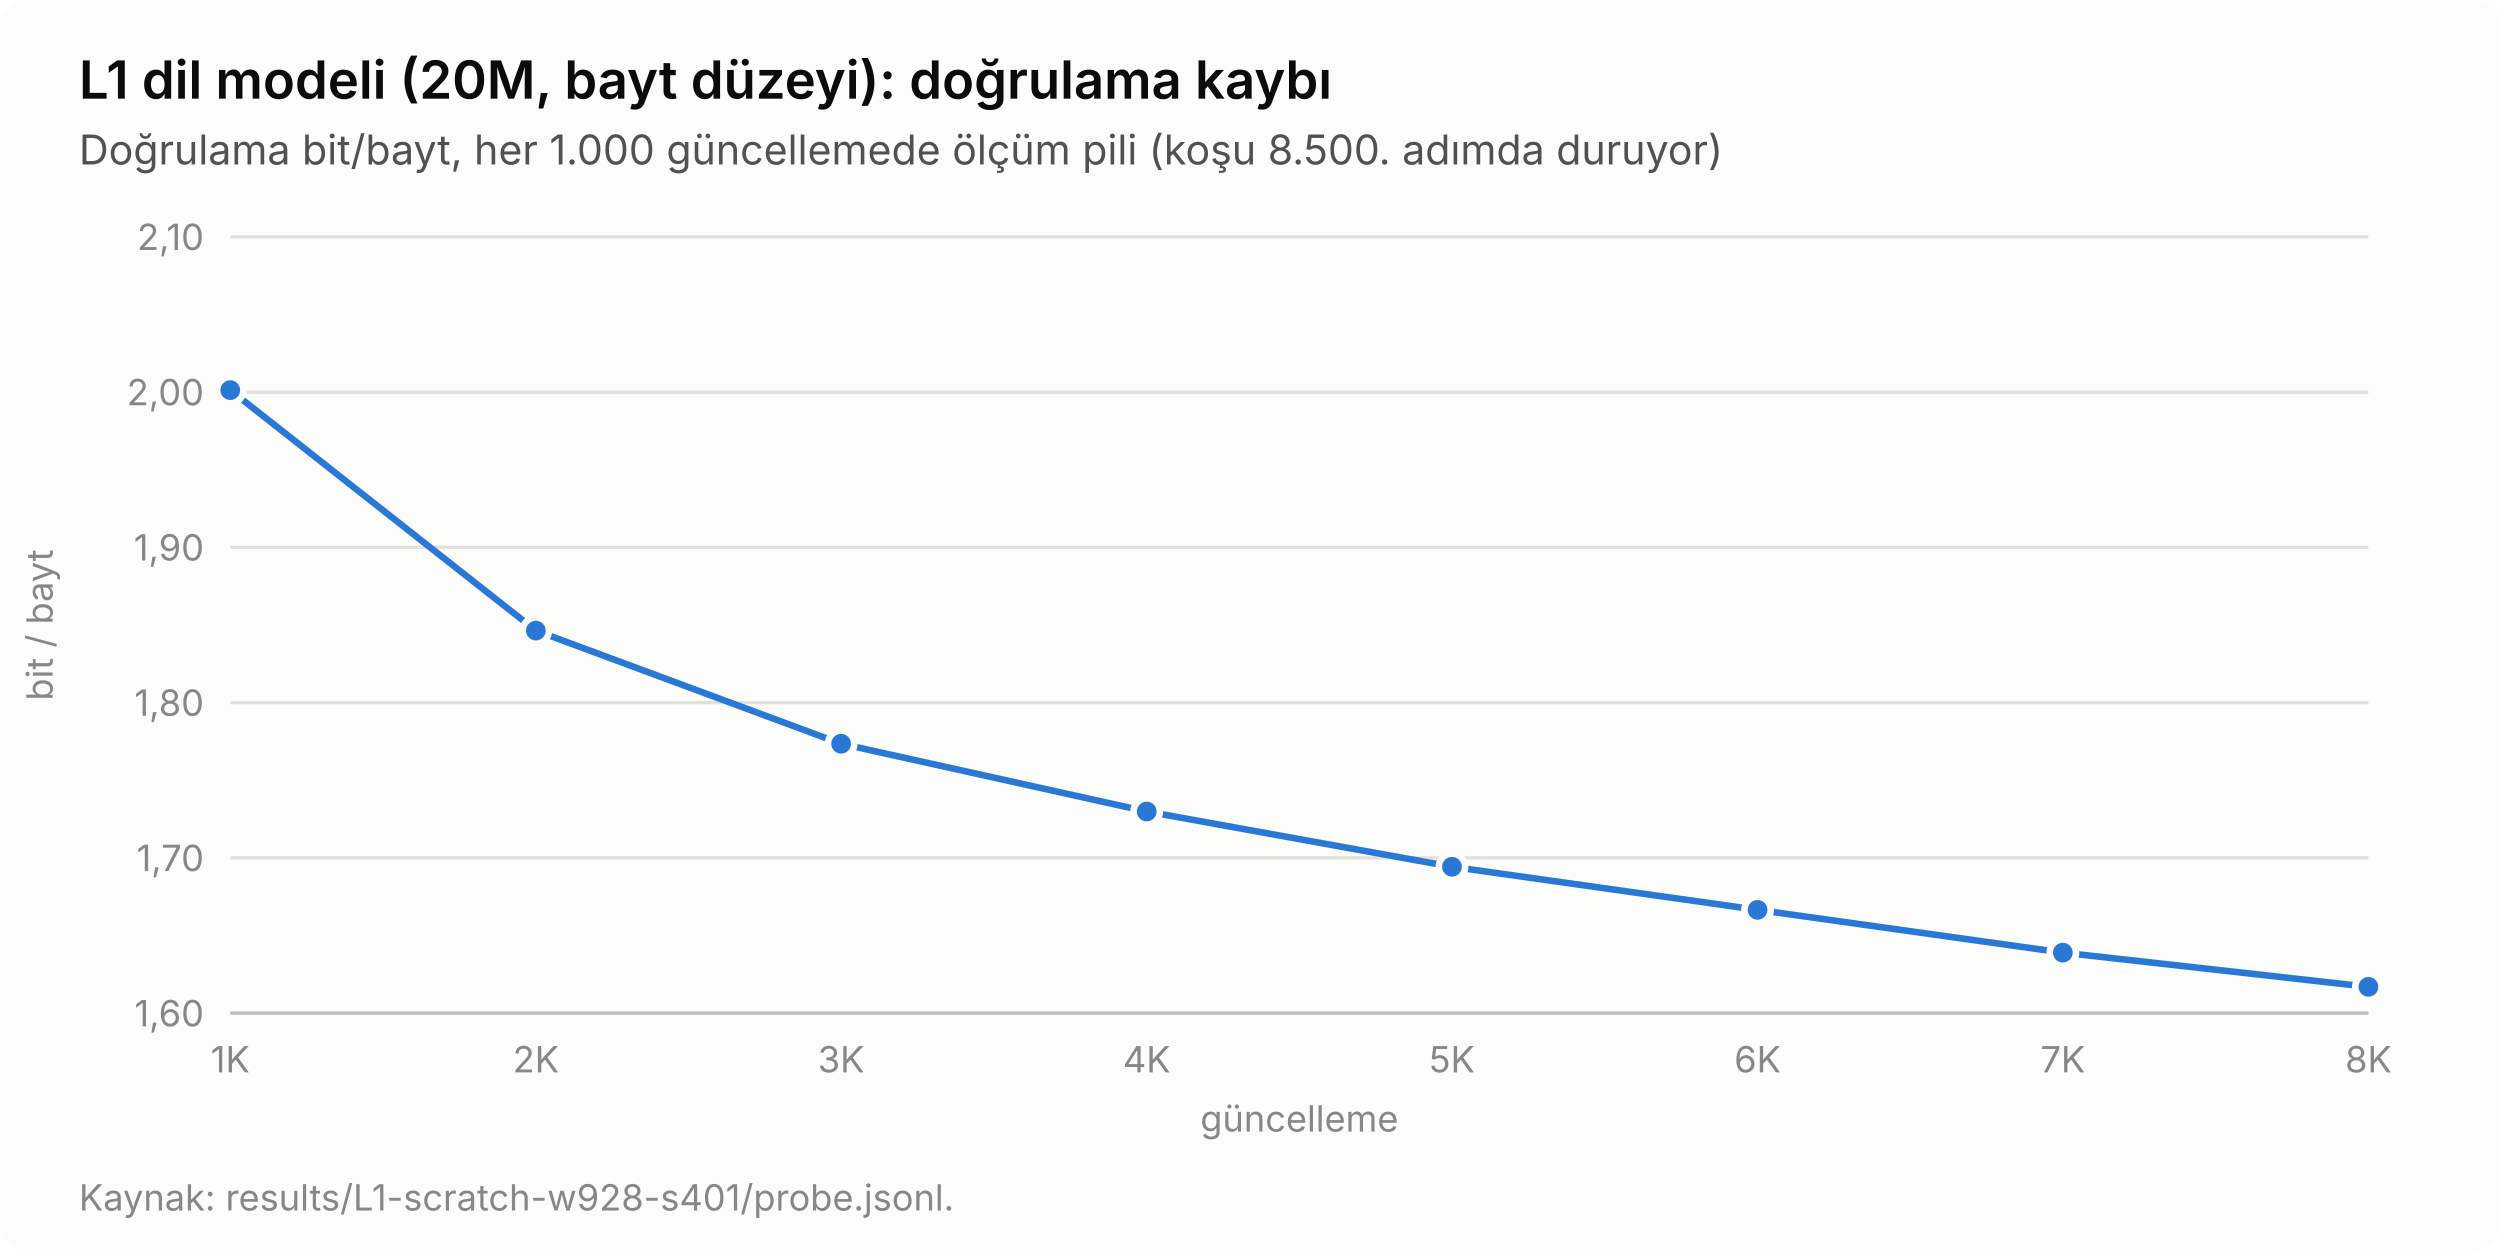
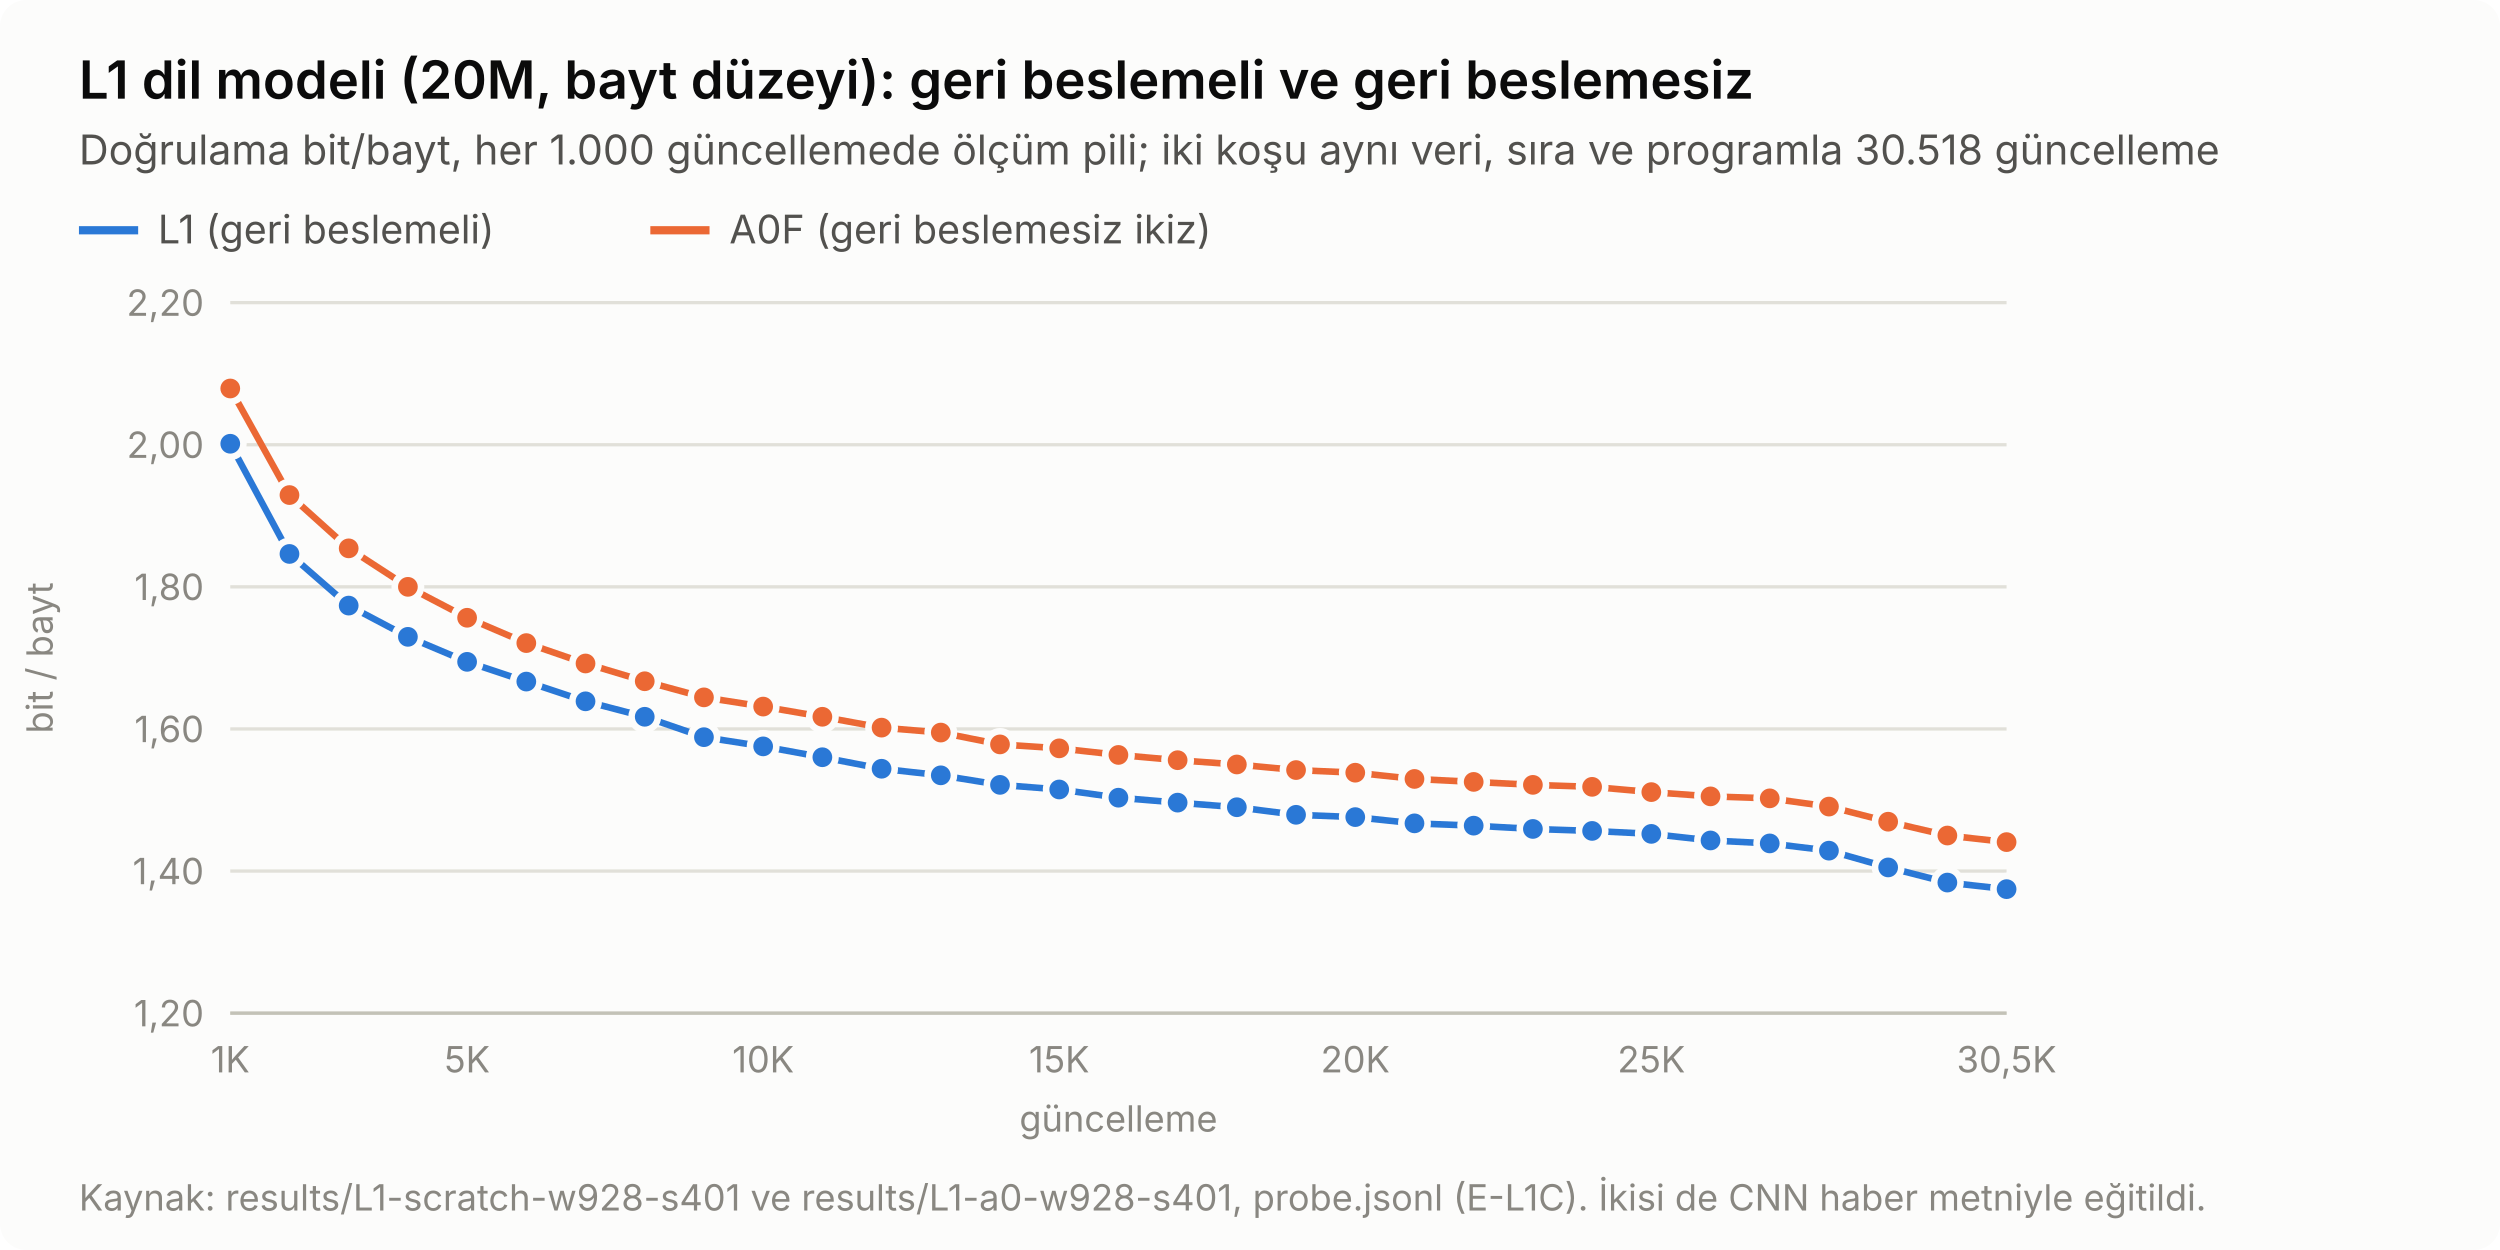
<svg xmlns="http://www.w3.org/2000/svg" width="760" height="380" viewBox="0 0 760 380" role="img" aria-labelledby="t d">
  <style>
.bg{fill:#fcfcfb}.t1{fill:#0b0b0b}.t2{fill:#52514e}.tm{fill:#898781}.grid{stroke:#e1e0d9}.axis{stroke:#c3c2b7}.ring{stroke:#fcfcfb}
.l1{stroke:#2a78d6}.l2{stroke:#eb6834}.l3{stroke:#1baf7a}.l4{stroke:#eda100}
.f1{fill:#2a78d6}.f2{fill:#eb6834}.f3{fill:#1baf7a}.f4{fill:#eda100}
@media (prefers-color-scheme:dark){.bg{fill:#1a1a19}.t1{fill:#f0efec}.t2{fill:#c3c2b7}.grid{stroke:#2c2c2a}.axis{stroke:#383835}
.ring{stroke:#1a1a19}.l1{stroke:#3987e5}.l2{stroke:#d95926}.l3{stroke:#199e70}.l4{stroke:#c98500}
.f1{fill:#3987e5}.f2{fill:#d95926}.f3{fill:#199e70}.f4{fill:#c98500}}
text{font-family:system-ui,-apple-system,'Segoe UI',sans-serif}
</style>
  <rect class="bg" width="760" height="380" rx="8" />
-   <text class="t1" x="24.0" y="30.0" font-size="16" font-weight="600" text-anchor="start">L1 dil modeli (20M, bayt düzeyi): doğrulama kaybı</text>
-   <text class="t2" x="24.0" y="50.0" font-size="12.5" font-weight="400" text-anchor="start">Doğrulama bit/bayt, her 1.000 güncellemede ölçüm pili (koşu 8.500. adımda duruyor)</text>
-   <line class="grid" x1="70.0" y1="308.0" x2="720.0" y2="308.0" stroke-width="1" />
-   <text class="tm" x="62.0" y="312.0" font-size="11" font-weight="400" text-anchor="end">1,60</text>
-   <line class="grid" x1="70.0" y1="260.8" x2="720.0" y2="260.8" stroke-width="1" />
-   <text class="tm" x="62.0" y="264.8" font-size="11" font-weight="400" text-anchor="end">1,70</text>
-   <line class="grid" x1="70.0" y1="213.6" x2="720.0" y2="213.6" stroke-width="1" />
-   <text class="tm" x="62.0" y="217.6" font-size="11" font-weight="400" text-anchor="end">1,80</text>
-   <line class="grid" x1="70.0" y1="166.4" x2="720.0" y2="166.4" stroke-width="1" />
-   <text class="tm" x="62.0" y="170.4" font-size="11" font-weight="400" text-anchor="end">1,90</text>
-   <line class="grid" x1="70.0" y1="119.2" x2="720.0" y2="119.2" stroke-width="1" />
-   <text class="tm" x="62.0" y="123.2" font-size="11" font-weight="400" text-anchor="end">2,00</text>
-   <line class="grid" x1="70.0" y1="72.0" x2="720.0" y2="72.0" stroke-width="1" />
-   <text class="tm" x="62.0" y="76.0" font-size="11" font-weight="400" text-anchor="end">2,10</text>
-   <line class="axis" x1="70.0" y1="308.0" x2="720.0" y2="308.0" stroke-width="1" />
+   <text class="t1" x="24.0" y="30.0" font-size="16" font-weight="600" text-anchor="start">L1 dil modeli (20M, bayt düzeyi): geri beslemeli ve geri beslemesiz</text>
+   <text class="t2" x="24.0" y="50.0" font-size="12.5" font-weight="400" text-anchor="start">Doğrulama bit/bayt, her 1.000 güncellemede ölçüm pili; iki koşu aynı veri, sıra ve programla 30.518 güncelleme</text>
+   <line class="l1" x1="24.0" y1="70.0" x2="42.0" y2="70.0" stroke-width="2.5" />
+   <text class="t2" x="48.0" y="74.0" font-size="12" font-weight="400" text-anchor="start">L1 (geri beslemeli)</text>
+   <line class="l2" x1="197.7" y1="70.0" x2="215.7" y2="70.0" stroke-width="2.5" />
+   <text class="t2" x="221.7" y="74.0" font-size="12" font-weight="400" text-anchor="start">A0F (geri beslemesiz ikiz)</text>
+   <line class="grid" x1="70.0" y1="308.0" x2="610.0" y2="308.0" stroke-width="1" />
+   <text class="tm" x="62.0" y="312.0" font-size="11" font-weight="400" text-anchor="end">1,20</text>
+   <line class="grid" x1="70.0" y1="264.8" x2="610.0" y2="264.8" stroke-width="1" />
+   <text class="tm" x="62.0" y="268.8" font-size="11" font-weight="400" text-anchor="end">1,40</text>
+   <line class="grid" x1="70.0" y1="221.6" x2="610.0" y2="221.6" stroke-width="1" />
+   <text class="tm" x="62.0" y="225.6" font-size="11" font-weight="400" text-anchor="end">1,60</text>
+   <line class="grid" x1="70.0" y1="178.4" x2="610.0" y2="178.4" stroke-width="1" />
+   <text class="tm" x="62.0" y="182.4" font-size="11" font-weight="400" text-anchor="end">1,80</text>
+   <line class="grid" x1="70.0" y1="135.2" x2="610.0" y2="135.2" stroke-width="1" />
+   <text class="tm" x="62.0" y="139.2" font-size="11" font-weight="400" text-anchor="end">2,00</text>
+   <line class="grid" x1="70.0" y1="92.0" x2="610.0" y2="92.0" stroke-width="1" />
+   <text class="tm" x="62.0" y="96.0" font-size="11" font-weight="400" text-anchor="end">2,20</text>
+   <line class="axis" x1="70.0" y1="308.0" x2="610.0" y2="308.0" stroke-width="1" />
  <text class="tm" x="70.0" y="326.0" font-size="11" font-weight="400" text-anchor="middle">1K</text>
-   <text class="tm" x="162.9" y="326.0" font-size="11" font-weight="400" text-anchor="middle">2K</text>
-   <text class="tm" x="255.7" y="326.0" font-size="11" font-weight="400" text-anchor="middle">3K</text>
-   <text class="tm" x="348.6" y="326.0" font-size="11" font-weight="400" text-anchor="middle">4K</text>
-   <text class="tm" x="441.4" y="326.0" font-size="11" font-weight="400" text-anchor="middle">5K</text>
-   <text class="tm" x="534.3" y="326.0" font-size="11" font-weight="400" text-anchor="middle">6K</text>
-   <text class="tm" x="627.1" y="326.0" font-size="11" font-weight="400" text-anchor="middle">7K</text>
-   <text class="tm" x="720.0" y="326.0" font-size="11" font-weight="400" text-anchor="middle">8K</text>
-   <text class="tm" x="395.0" y="344.0" font-size="11" font-weight="400" text-anchor="middle">güncelleme</text>
-   <text class="tm" font-size="11" transform="translate(16 190.0) rotate(-90)" text-anchor="middle">bit / bayt</text>
-   <polyline class="l1" fill="none" stroke-width="2" stroke-linejoin="round" stroke-linecap="round" points="70.0,118.6 162.9,191.7 255.7,226.1 348.6,246.7 441.4,263.5 534.3,276.6 627.1,289.6 720.0,300.0" />
-   <circle class="f1 ring" cx="70.0" cy="118.6" r="4" stroke-width="2" />
-   <circle class="f1 ring" cx="162.9" cy="191.7" r="4" stroke-width="2" />
-   <circle class="f1 ring" cx="255.7" cy="226.1" r="4" stroke-width="2" />
-   <circle class="f1 ring" cx="348.6" cy="246.7" r="4" stroke-width="2" />
-   <circle class="f1 ring" cx="441.4" cy="263.5" r="4" stroke-width="2" />
-   <circle class="f1 ring" cx="534.3" cy="276.6" r="4" stroke-width="2" />
-   <circle class="f1 ring" cx="627.1" cy="289.6" r="4" stroke-width="2" />
-   <circle class="f1 ring" cx="720.0" cy="300.0" r="4" stroke-width="2" />
-   <text class="tm" x="24.0" y="368.0" font-size="11" font-weight="400" text-anchor="start">Kaynak: results/L1-scratch-w928-s401/probe.jsonl.</text>
+   <text class="tm" x="88.0" y="326.0" font-size="11" font-weight="400" text-anchor="middle" />
+   <text class="tm" x="106.0" y="326.0" font-size="11" font-weight="400" text-anchor="middle" />
+   <text class="tm" x="124.0" y="326.0" font-size="11" font-weight="400" text-anchor="middle" />
+   <text class="tm" x="142.0" y="326.0" font-size="11" font-weight="400" text-anchor="middle">5K</text>
+   <text class="tm" x="160.0" y="326.0" font-size="11" font-weight="400" text-anchor="middle" />
+   <text class="tm" x="178.0" y="326.0" font-size="11" font-weight="400" text-anchor="middle" />
+   <text class="tm" x="196.0" y="326.0" font-size="11" font-weight="400" text-anchor="middle" />
+   <text class="tm" x="214.0" y="326.0" font-size="11" font-weight="400" text-anchor="middle" />
+   <text class="tm" x="232.0" y="326.0" font-size="11" font-weight="400" text-anchor="middle">10K</text>
+   <text class="tm" x="250.0" y="326.0" font-size="11" font-weight="400" text-anchor="middle" />
+   <text class="tm" x="268.0" y="326.0" font-size="11" font-weight="400" text-anchor="middle" />
+   <text class="tm" x="286.0" y="326.0" font-size="11" font-weight="400" text-anchor="middle" />
+   <text class="tm" x="304.0" y="326.0" font-size="11" font-weight="400" text-anchor="middle" />
+   <text class="tm" x="322.0" y="326.0" font-size="11" font-weight="400" text-anchor="middle">15K</text>
+   <text class="tm" x="340.0" y="326.0" font-size="11" font-weight="400" text-anchor="middle" />
+   <text class="tm" x="358.0" y="326.0" font-size="11" font-weight="400" text-anchor="middle" />
+   <text class="tm" x="376.0" y="326.0" font-size="11" font-weight="400" text-anchor="middle" />
+   <text class="tm" x="394.0" y="326.0" font-size="11" font-weight="400" text-anchor="middle" />
+   <text class="tm" x="412.0" y="326.0" font-size="11" font-weight="400" text-anchor="middle">20K</text>
+   <text class="tm" x="430.0" y="326.0" font-size="11" font-weight="400" text-anchor="middle" />
+   <text class="tm" x="448.0" y="326.0" font-size="11" font-weight="400" text-anchor="middle" />
+   <text class="tm" x="466.0" y="326.0" font-size="11" font-weight="400" text-anchor="middle" />
+   <text class="tm" x="484.0" y="326.0" font-size="11" font-weight="400" text-anchor="middle" />
+   <text class="tm" x="502.0" y="326.0" font-size="11" font-weight="400" text-anchor="middle">25K</text>
+   <text class="tm" x="520.0" y="326.0" font-size="11" font-weight="400" text-anchor="middle" />
+   <text class="tm" x="538.0" y="326.0" font-size="11" font-weight="400" text-anchor="middle" />
+   <text class="tm" x="556.0" y="326.0" font-size="11" font-weight="400" text-anchor="middle" />
+   <text class="tm" x="574.0" y="326.0" font-size="11" font-weight="400" text-anchor="middle" />
+   <text class="tm" x="592.0" y="326.0" font-size="11" font-weight="400" text-anchor="middle" />
+   <text class="tm" x="610.0" y="326.0" font-size="11" font-weight="400" text-anchor="middle">30,5K</text>
+   <text class="tm" x="340.0" y="344.0" font-size="11" font-weight="400" text-anchor="middle">güncelleme</text>
+   <text class="tm" font-size="11" transform="translate(16 200.0) rotate(-90)" text-anchor="middle">bit / bayt</text>
+   <polyline class="l1" fill="none" stroke-width="2" stroke-linejoin="round" stroke-linecap="round" points="70.0,134.9 88.0,168.4 106.0,184.1 124.0,193.6 142.0,201.2 160.0,207.2 178.0,213.2 196.0,217.9 214.0,224.1 232.0,226.9 250.0,230.2 268.0,233.7 286.0,235.7 304.0,238.6 322.0,240.0 340.0,242.5 358.0,244.0 376.0,245.4 394.0,247.7 412.0,248.4 430.0,250.3 448.0,251.0 466.0,252.0 484.0,252.6 502.0,253.5 520.0,255.5 538.0,256.4 556.0,258.6 574.0,263.7 592.0,268.3 610.0,270.3" />
+   <circle class="f1 ring" cx="70.0" cy="134.9" r="4" stroke-width="2" />
+   <circle class="f1 ring" cx="88.0" cy="168.4" r="4" stroke-width="2" />
+   <circle class="f1 ring" cx="106.0" cy="184.1" r="4" stroke-width="2" />
+   <circle class="f1 ring" cx="124.0" cy="193.6" r="4" stroke-width="2" />
+   <circle class="f1 ring" cx="142.0" cy="201.2" r="4" stroke-width="2" />
+   <circle class="f1 ring" cx="160.0" cy="207.2" r="4" stroke-width="2" />
+   <circle class="f1 ring" cx="178.0" cy="213.2" r="4" stroke-width="2" />
+   <circle class="f1 ring" cx="196.0" cy="217.9" r="4" stroke-width="2" />
+   <circle class="f1 ring" cx="214.0" cy="224.1" r="4" stroke-width="2" />
+   <circle class="f1 ring" cx="232.0" cy="226.9" r="4" stroke-width="2" />
+   <circle class="f1 ring" cx="250.0" cy="230.2" r="4" stroke-width="2" />
+   <circle class="f1 ring" cx="268.0" cy="233.7" r="4" stroke-width="2" />
+   <circle class="f1 ring" cx="286.0" cy="235.7" r="4" stroke-width="2" />
+   <circle class="f1 ring" cx="304.0" cy="238.6" r="4" stroke-width="2" />
+   <circle class="f1 ring" cx="322.0" cy="240.0" r="4" stroke-width="2" />
+   <circle class="f1 ring" cx="340.0" cy="242.5" r="4" stroke-width="2" />
+   <circle class="f1 ring" cx="358.0" cy="244.0" r="4" stroke-width="2" />
+   <circle class="f1 ring" cx="376.0" cy="245.4" r="4" stroke-width="2" />
+   <circle class="f1 ring" cx="394.0" cy="247.7" r="4" stroke-width="2" />
+   <circle class="f1 ring" cx="412.0" cy="248.4" r="4" stroke-width="2" />
+   <circle class="f1 ring" cx="430.0" cy="250.3" r="4" stroke-width="2" />
+   <circle class="f1 ring" cx="448.0" cy="251.0" r="4" stroke-width="2" />
+   <circle class="f1 ring" cx="466.0" cy="252.0" r="4" stroke-width="2" />
+   <circle class="f1 ring" cx="484.0" cy="252.6" r="4" stroke-width="2" />
+   <circle class="f1 ring" cx="502.0" cy="253.5" r="4" stroke-width="2" />
+   <circle class="f1 ring" cx="520.0" cy="255.5" r="4" stroke-width="2" />
+   <circle class="f1 ring" cx="538.0" cy="256.4" r="4" stroke-width="2" />
+   <circle class="f1 ring" cx="556.0" cy="258.6" r="4" stroke-width="2" />
+   <circle class="f1 ring" cx="574.0" cy="263.7" r="4" stroke-width="2" />
+   <circle class="f1 ring" cx="592.0" cy="268.3" r="4" stroke-width="2" />
+   <circle class="f1 ring" cx="610.0" cy="270.3" r="4" stroke-width="2" />
+   <polyline class="l2" fill="none" stroke-width="2" stroke-linejoin="round" stroke-linecap="round" points="70.0,118.1 88.0,150.5 106.0,166.7 124.0,178.4 142.0,187.8 160.0,195.5 178.0,201.7 196.0,207.1 214.0,212.0 232.0,214.8 250.0,217.9 268.0,221.2 286.0,222.7 304.0,226.3 322.0,227.5 340.0,229.5 358.0,231.1 376.0,232.4 394.0,234.1 412.0,234.9 430.0,236.8 448.0,237.7 466.0,238.6 484.0,239.2 502.0,240.8 520.0,242.1 538.0,242.7 556.0,245.2 574.0,249.8 592.0,254.0 610.0,256.0" />
+   <circle class="f2 ring" cx="70.0" cy="118.1" r="4" stroke-width="2" />
+   <circle class="f2 ring" cx="88.0" cy="150.5" r="4" stroke-width="2" />
+   <circle class="f2 ring" cx="106.0" cy="166.7" r="4" stroke-width="2" />
+   <circle class="f2 ring" cx="124.0" cy="178.4" r="4" stroke-width="2" />
+   <circle class="f2 ring" cx="142.0" cy="187.8" r="4" stroke-width="2" />
+   <circle class="f2 ring" cx="160.0" cy="195.5" r="4" stroke-width="2" />
+   <circle class="f2 ring" cx="178.0" cy="201.7" r="4" stroke-width="2" />
+   <circle class="f2 ring" cx="196.0" cy="207.1" r="4" stroke-width="2" />
+   <circle class="f2 ring" cx="214.0" cy="212.0" r="4" stroke-width="2" />
+   <circle class="f2 ring" cx="232.0" cy="214.8" r="4" stroke-width="2" />
+   <circle class="f2 ring" cx="250.0" cy="217.9" r="4" stroke-width="2" />
+   <circle class="f2 ring" cx="268.0" cy="221.2" r="4" stroke-width="2" />
+   <circle class="f2 ring" cx="286.0" cy="222.7" r="4" stroke-width="2" />
+   <circle class="f2 ring" cx="304.0" cy="226.3" r="4" stroke-width="2" />
+   <circle class="f2 ring" cx="322.0" cy="227.5" r="4" stroke-width="2" />
+   <circle class="f2 ring" cx="340.0" cy="229.5" r="4" stroke-width="2" />
+   <circle class="f2 ring" cx="358.0" cy="231.1" r="4" stroke-width="2" />
+   <circle class="f2 ring" cx="376.0" cy="232.4" r="4" stroke-width="2" />
+   <circle class="f2 ring" cx="394.0" cy="234.1" r="4" stroke-width="2" />
+   <circle class="f2 ring" cx="412.0" cy="234.9" r="4" stroke-width="2" />
+   <circle class="f2 ring" cx="430.0" cy="236.8" r="4" stroke-width="2" />
+   <circle class="f2 ring" cx="448.0" cy="237.7" r="4" stroke-width="2" />
+   <circle class="f2 ring" cx="466.0" cy="238.6" r="4" stroke-width="2" />
+   <circle class="f2 ring" cx="484.0" cy="239.2" r="4" stroke-width="2" />
+   <circle class="f2 ring" cx="502.0" cy="240.8" r="4" stroke-width="2" />
+   <circle class="f2 ring" cx="520.0" cy="242.1" r="4" stroke-width="2" />
+   <circle class="f2 ring" cx="538.0" cy="242.7" r="4" stroke-width="2" />
+   <circle class="f2 ring" cx="556.0" cy="245.2" r="4" stroke-width="2" />
+   <circle class="f2 ring" cx="574.0" cy="249.8" r="4" stroke-width="2" />
+   <circle class="f2 ring" cx="592.0" cy="254.0" r="4" stroke-width="2" />
+   <circle class="f2 ring" cx="610.0" cy="256.0" r="4" stroke-width="2" />
+   <text class="tm" x="24.0" y="368.0" font-size="11" font-weight="400" text-anchor="start">Kaynak: results/L1-scratch-w928-s401 ve results/L1-a0-w928-s401, probe.jsonl (E-L1C). İkisi de CNN haber metniyle eğitildi.</text>
</svg>
